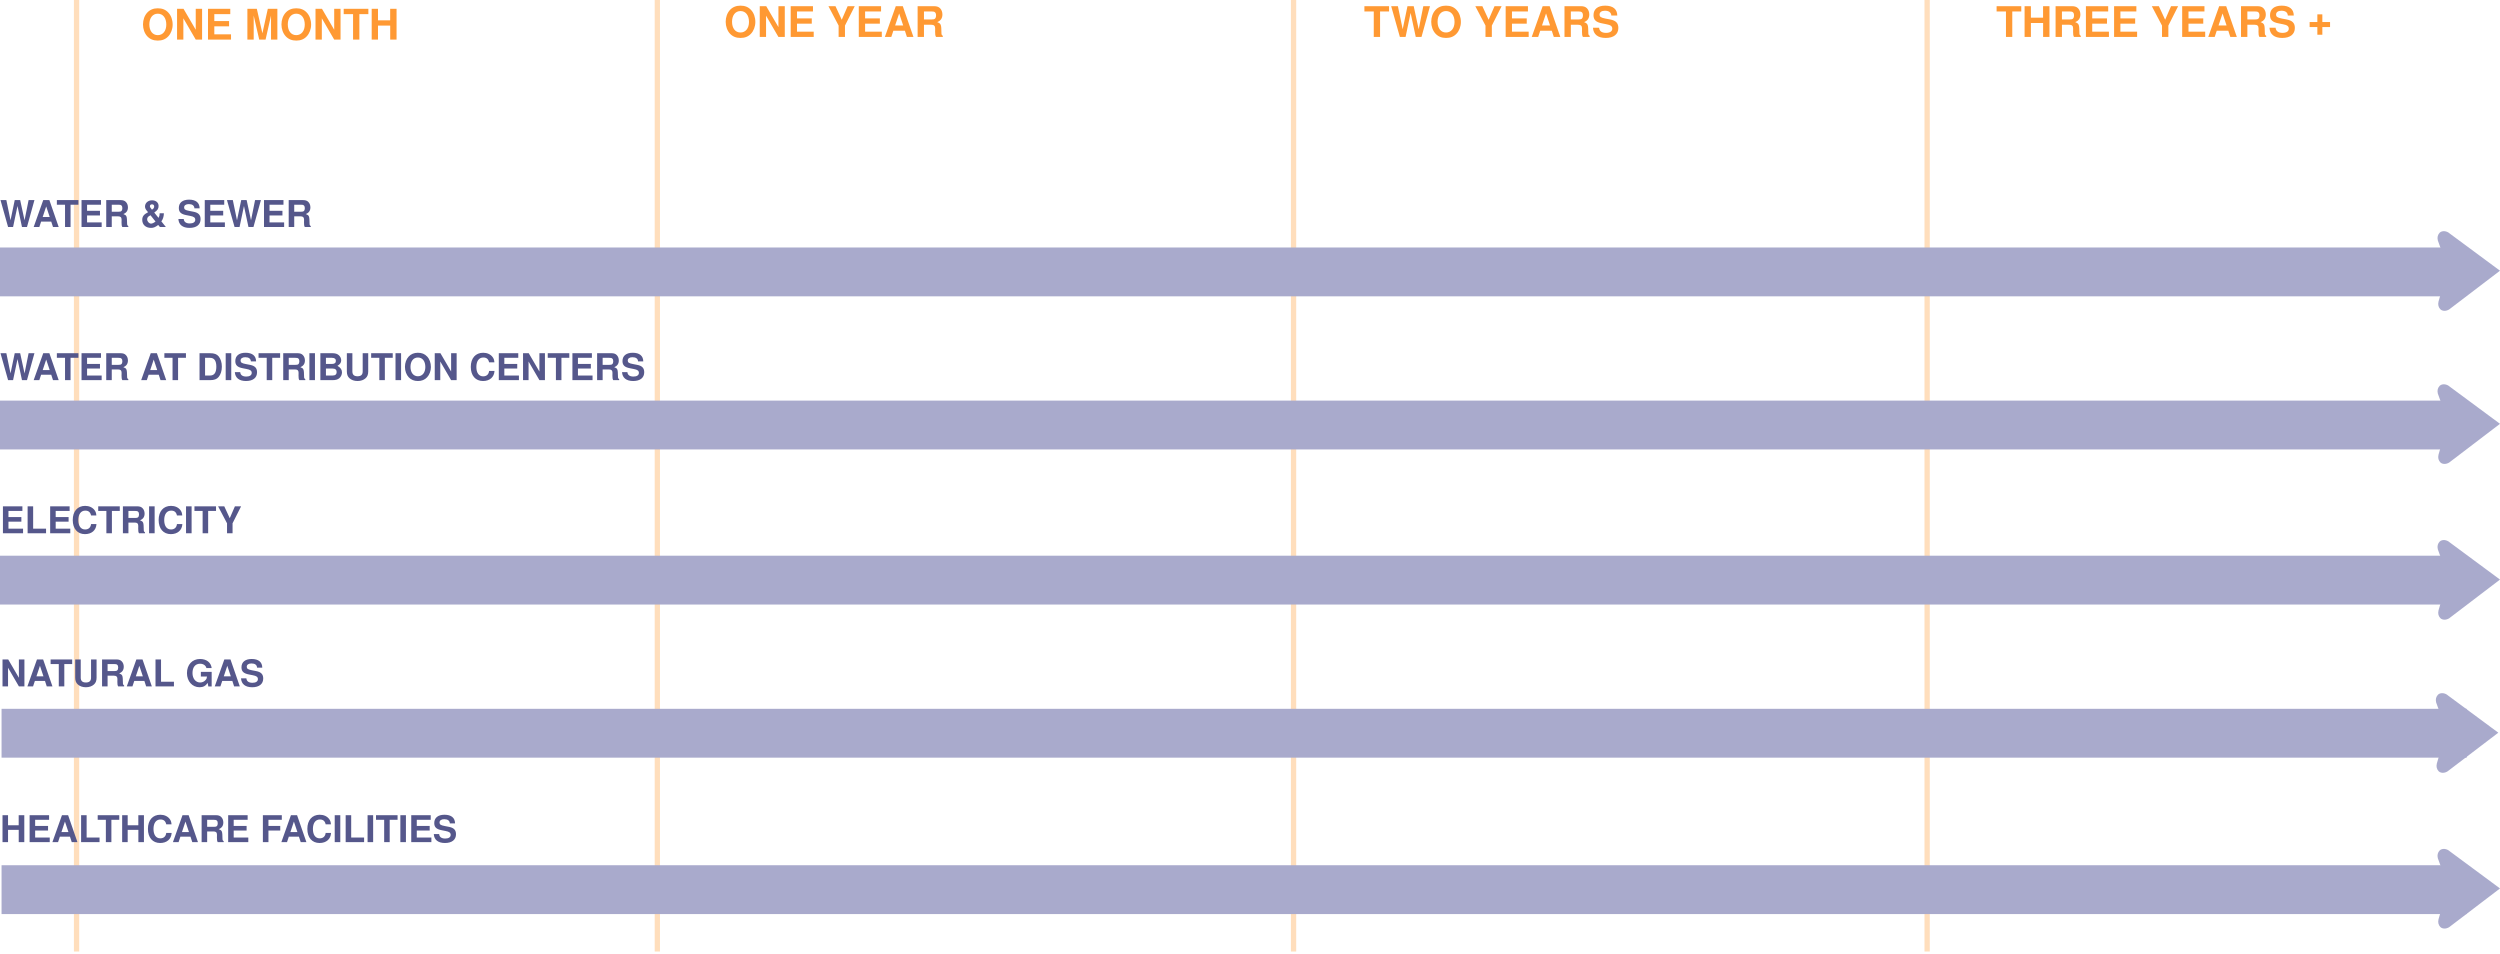
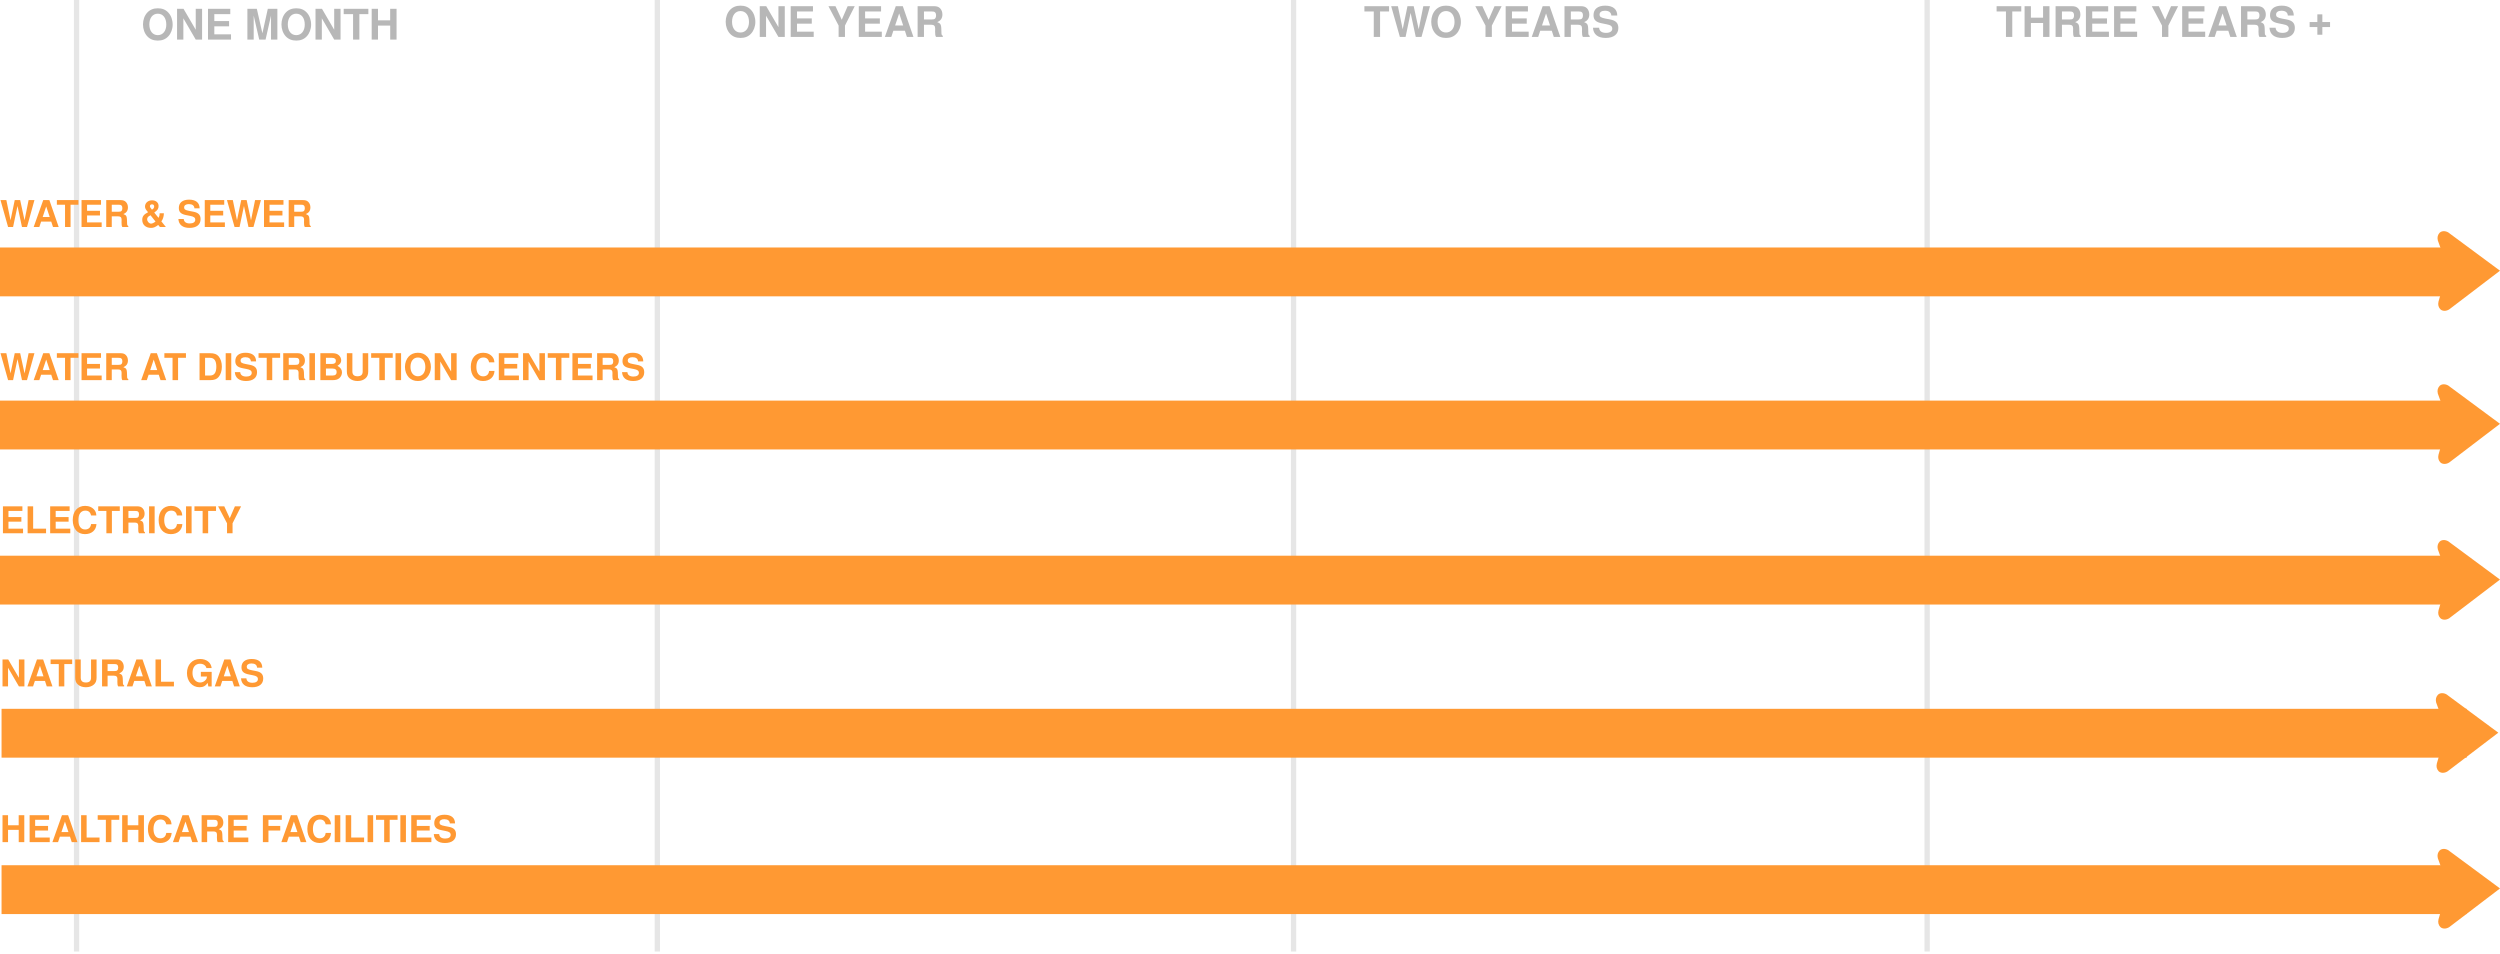
<svg xmlns="http://www.w3.org/2000/svg" width="947px" height="361px" viewBox="0 0 947 361" version="1.1">
  <defs />
  <g id="Page-1" stroke="none" stroke-width="1" fill="none" fill-rule="evenodd">
    <g id="Graphs" transform="translate(-92, -1515)">
      <g id="Coast-Recovery-Graph-Copy-3" transform="translate(92, 1513)">
        <g id="Page-1">
          <g id="Coast">
-             <path d="M730,2 L730,362.434" id="Line" stroke="#FFDEBC" stroke-width="2" />
-             <g id="THREE-YEARS" transform="translate(756.0941, 0)" font-size="16" font-family="Helvetica" fill="#FF9933" font-weight="bold">
+             <path d="M730,2 L730,362.434" id="Line" stroke="#E6E6E6" stroke-width="2" />
+             <g id="THREE-YEARS" transform="translate(756.0941, 0)" font-size="16" font-family="Helvetica" fill="#B7B7B7" font-weight="bold">
              <text>
                <tspan x="0" y="16">THREE YEARS</tspan>
              </text>
              <text id="+">
                <tspan x="118" y="15">+</tspan>
              </text>
            </g>
-             <path d="M490,2 L490,362.434" id="Line" stroke="#FFDEBC" stroke-width="2" />
-             <g id="TWO-YEARS" transform="translate(516.6147, 1)" font-size="16" font-family="Helvetica" fill="#FF9933" font-weight="bold">
+             <path d="M490,2 L490,362.434" id="Line" stroke="#E6E6E6" stroke-width="2" />
+             <g id="TWO-YEARS" transform="translate(516.6147, 1)" font-size="16" font-family="Helvetica" fill="#B7B7B7" font-weight="bold">
              <text>
                <tspan x="0" y="15">TWO YEARS</tspan>
              </text>
            </g>
-             <path d="M249,2 L249,362.434" id="Line" stroke="#FFDEBC" stroke-width="2" />
-             <g id="ONE-YEAR" transform="translate(274.25, 1)" font-size="16" font-family="Helvetica" fill="#FF9933" font-weight="bold">
+             <path d="M249,2 L249,362.434" id="Line" stroke="#E6E6E6" stroke-width="2" />
+             <g id="ONE-YEAR" transform="translate(274.25, 1)" font-size="16" font-family="Helvetica" fill="#B7B7B7" font-weight="bold">
              <text>
                <tspan x="0" y="15">ONE YEAR</tspan>
              </text>
            </g>
-             <path d="M29,2 L29,362.434" id="Line" stroke="#FFDEBC" stroke-width="2" />
-             <g id="ONE-MONTH" transform="translate(53.525, 2)" font-size="16" font-family="Helvetica" fill="#FF9933" font-weight="bold">
+             <path d="M29,2 L29,362.434" id="Line" stroke="#E6E6E6" stroke-width="2" />
+             <g id="ONE-MONTH" transform="translate(53.525, 2)" font-size="16" font-family="Helvetica" fill="#B7B7B7" font-weight="bold">
              <text>
                <tspan x="0" y="15">ONE MONTH</tspan>
              </text>
            </g>
-             <path d="M925.422,227.328 L923.705,233.238 C923.416,234.476 923.705,235.405 924.429,236.18 C925.443,237.107 927.183,236.797 928.194,235.868 L947,221.542 L927.931,207.438 C926.918,206.51 925.18,206.199 924.168,207.128 C923.442,207.903 923.154,208.831 923.442,210.071 L925.516,215.804 C925.516,215.804 923.186,227.258 925.422,227.328 Z" id="Imported-Layers" fill="#A9AACC" />
-             <path d="M925.422,168.328 L923.705,174.238 C923.416,175.476 923.705,176.405 924.429,177.18 C925.443,178.107 927.183,177.797 928.194,176.868 L947,162.542 L927.931,148.438 C926.918,147.51 925.18,147.199 924.168,148.128 C923.442,148.903 923.154,149.831 923.442,151.071 L925.516,156.804 C925.516,156.804 923.186,168.258 925.422,168.328 Z" id="Imported-Layers-Copy" fill="#A9AACC" />
-             <path d="M925.422,110.328 L923.705,116.238 C923.416,117.476 923.705,118.405 924.429,119.18 C925.443,120.107 927.183,119.797 928.194,118.868 L947,104.542 L927.931,90.438 C926.918,89.51 925.18,89.199 924.168,90.128 C923.442,90.903 923.154,91.831 923.442,93.071 L925.516,98.804 C925.516,98.804 923.186,110.258 925.422,110.328 Z" id="Imported-Layers-Copy-2" fill="#A9AACC" />
-             <path d="M924.784,285.328 L923.066,291.238 C922.777,292.476 923.066,293.405 923.79,294.18 C924.804,295.107 926.544,294.797 927.555,293.868 L946.361,279.542 L927.292,265.438 C926.279,264.51 924.541,264.199 923.529,265.128 C922.804,265.903 922.515,266.831 922.804,268.071 L924.877,273.804 C924.877,273.804 922.547,285.258 924.784,285.328 Z" id="Imported-Layers-Copy-3" fill="#A9AACC" />
-             <path d="M925.422,344.328 L923.705,350.238 C923.416,351.476 923.705,352.405 924.429,353.18 C925.443,354.107 927.183,353.797 928.194,352.868 L947,338.542 L927.931,324.438 C926.918,323.51 925.18,323.199 924.168,324.128 C923.442,324.903 923.154,325.831 923.442,327.071 L925.516,332.804 C925.516,332.804 923.186,344.258 925.422,344.328 Z" id="Imported-Layers-Copy-4" fill="#A9AACC" />
-             <rect id="healthcare" fill="#A9AACC" x="0.589" y="329.75" width="933.791" height="18.5" />
-             <rect id="natural-gas" fill="#A9AACC" x="0.589" y="270.5" width="933.791" height="18.5" />
-             <rect id="electric" fill="#A9AACC" x="0" y="212.5" width="933.791" height="18.5" />
-             <rect id="water-dist-center" fill="#A9AACC" x="0" y="153.75" width="933.791" height="18.5" />
-             <rect id="water-&amp;-sewer" fill="#A9AACC" x="0" y="95.75" width="933.791" height="18.5" />
-             <g id="WATER-&amp;-SEWER" transform="translate(0, 74)" fill="#55578B" font-size="14" font-family="Helvetica" line-spacing="18" font-weight="bold">
+             <path d="M925.422,227.328 L923.705,233.238 C923.416,234.476 923.705,235.405 924.429,236.18 C925.443,237.107 927.183,236.797 928.194,235.868 L947,221.542 L927.931,207.438 C926.918,206.51 925.18,206.199 924.168,207.128 C923.442,207.903 923.154,208.831 923.442,210.071 L925.516,215.804 C925.516,215.804 923.186,227.258 925.422,227.328 Z" id="Imported-Layers" fill="#FF9933" />
+             <path d="M925.422,168.328 L923.705,174.238 C923.416,175.476 923.705,176.405 924.429,177.18 C925.443,178.107 927.183,177.797 928.194,176.868 L947,162.542 L927.931,148.438 C926.918,147.51 925.18,147.199 924.168,148.128 C923.442,148.903 923.154,149.831 923.442,151.071 L925.516,156.804 C925.516,156.804 923.186,168.258 925.422,168.328 Z" id="Imported-Layers-Copy" fill="#FF9933" />
+             <path d="M925.422,110.328 L923.705,116.238 C923.416,117.476 923.705,118.405 924.429,119.18 C925.443,120.107 927.183,119.797 928.194,118.868 L947,104.542 L927.931,90.438 C926.918,89.51 925.18,89.199 924.168,90.128 C923.442,90.903 923.154,91.831 923.442,93.071 L925.516,98.804 C925.516,98.804 923.186,110.258 925.422,110.328 Z" id="Imported-Layers-Copy-2" fill="#FF9933" />
+             <path d="M924.784,285.328 L923.066,291.238 C922.777,292.476 923.066,293.405 923.79,294.18 C924.804,295.107 926.544,294.797 927.555,293.868 L946.361,279.542 L927.292,265.438 C926.279,264.51 924.541,264.199 923.529,265.128 C922.804,265.903 922.515,266.831 922.804,268.071 L924.877,273.804 C924.877,273.804 922.547,285.258 924.784,285.328 Z" id="Imported-Layers-Copy-3" fill="#FF9933" />
+             <path d="M925.422,344.328 L923.705,350.238 C923.416,351.476 923.705,352.405 924.429,353.18 C925.443,354.107 927.183,353.797 928.194,352.868 L947,338.542 L927.931,324.438 C926.918,323.51 925.18,323.199 924.168,324.128 C923.442,324.903 923.154,325.831 923.442,327.071 L925.516,332.804 C925.516,332.804 923.186,344.258 925.422,344.328 Z" id="Imported-Layers-Copy-4" fill="#FF9933" />
+             <rect id="healthcare" fill="#FF9933" x="0.589" y="329.75" width="933.791" height="18.5" />
+             <rect id="natural-gas" fill="#FF9933" x="0.589" y="270.5" width="933.791" height="18.5" />
+             <rect id="electric" fill="#FF9933" x="0" y="212.5" width="933.791" height="18.5" />
+             <rect id="water-dist-center" fill="#FF9933" x="0" y="153.75" width="933.791" height="18.5" />
+             <rect id="water-&amp;-sewer" fill="#FF9933" x="0" y="95.75" width="933.791" height="18.5" />
+             <g id="WATER-&amp;-SEWER" transform="translate(0, 74)" fill="#FF9933" font-size="14" font-family="Helvetica" line-spacing="18" font-weight="bold">
              <text>
                <tspan x="0" y="14">WATER &amp; SEWER</tspan>
              </text>
            </g>
-             <g id="WATER-AT-DISTRIBUTIO" transform="translate(0, 132)" font-weight="bold" font-family="Helvetica" line-spacing="18" fill="#55578B" font-size="14">
+             <g id="WATER-AT-DISTRIBUTIO" transform="translate(0, 132)" font-weight="bold" font-family="Helvetica" line-spacing="18" fill="#FF9933" font-size="14">
              <text id="WATER-AT-DISTRIBUTION-CENTERS">
                <tspan x="0" y="14">WATER AT DISTRIBUTION CENTERS</tspan>
              </text>
            </g>
-             <g id="ELECTRICITY" transform="translate(0, 190)" fill="#55578B" font-size="14" font-family="Helvetica" line-spacing="18" font-weight="bold">
+             <g id="ELECTRICITY" transform="translate(0, 190)" fill="#FF9933" font-size="14" font-family="Helvetica" line-spacing="18" font-weight="bold">
              <text>
                <tspan x="0" y="14">ELECTRICITY</tspan>
              </text>
            </g>
-             <g id="NATURAL-GAS" transform="translate(0, 248)" fill="#55578B" font-size="14" font-family="Helvetica" line-spacing="18" font-weight="bold">
+             <g id="NATURAL-GAS" transform="translate(0, 248)" fill="#FF9933" font-size="14" font-family="Helvetica" line-spacing="18" font-weight="bold">
              <text>
                <tspan x="0" y="14">NATURAL GAS</tspan>
              </text>
            </g>
-             <g id="HEALTHCARE-FACILITIE" transform="translate(0, 307)" font-weight="bold" font-family="Helvetica" line-spacing="18" fill="#55578B" font-size="14">
+             <g id="HEALTHCARE-FACILITIE" transform="translate(0, 307)" font-weight="bold" font-family="Helvetica" line-spacing="18" fill="#FF9933" font-size="14">
              <text id="HEALTHCARE-FACILITIES">
                <tspan x="0" y="14">HEALTHCARE FACILITIES</tspan>
              </text>
            </g>
          </g>
        </g>
      </g>
    </g>
  </g>
</svg>
